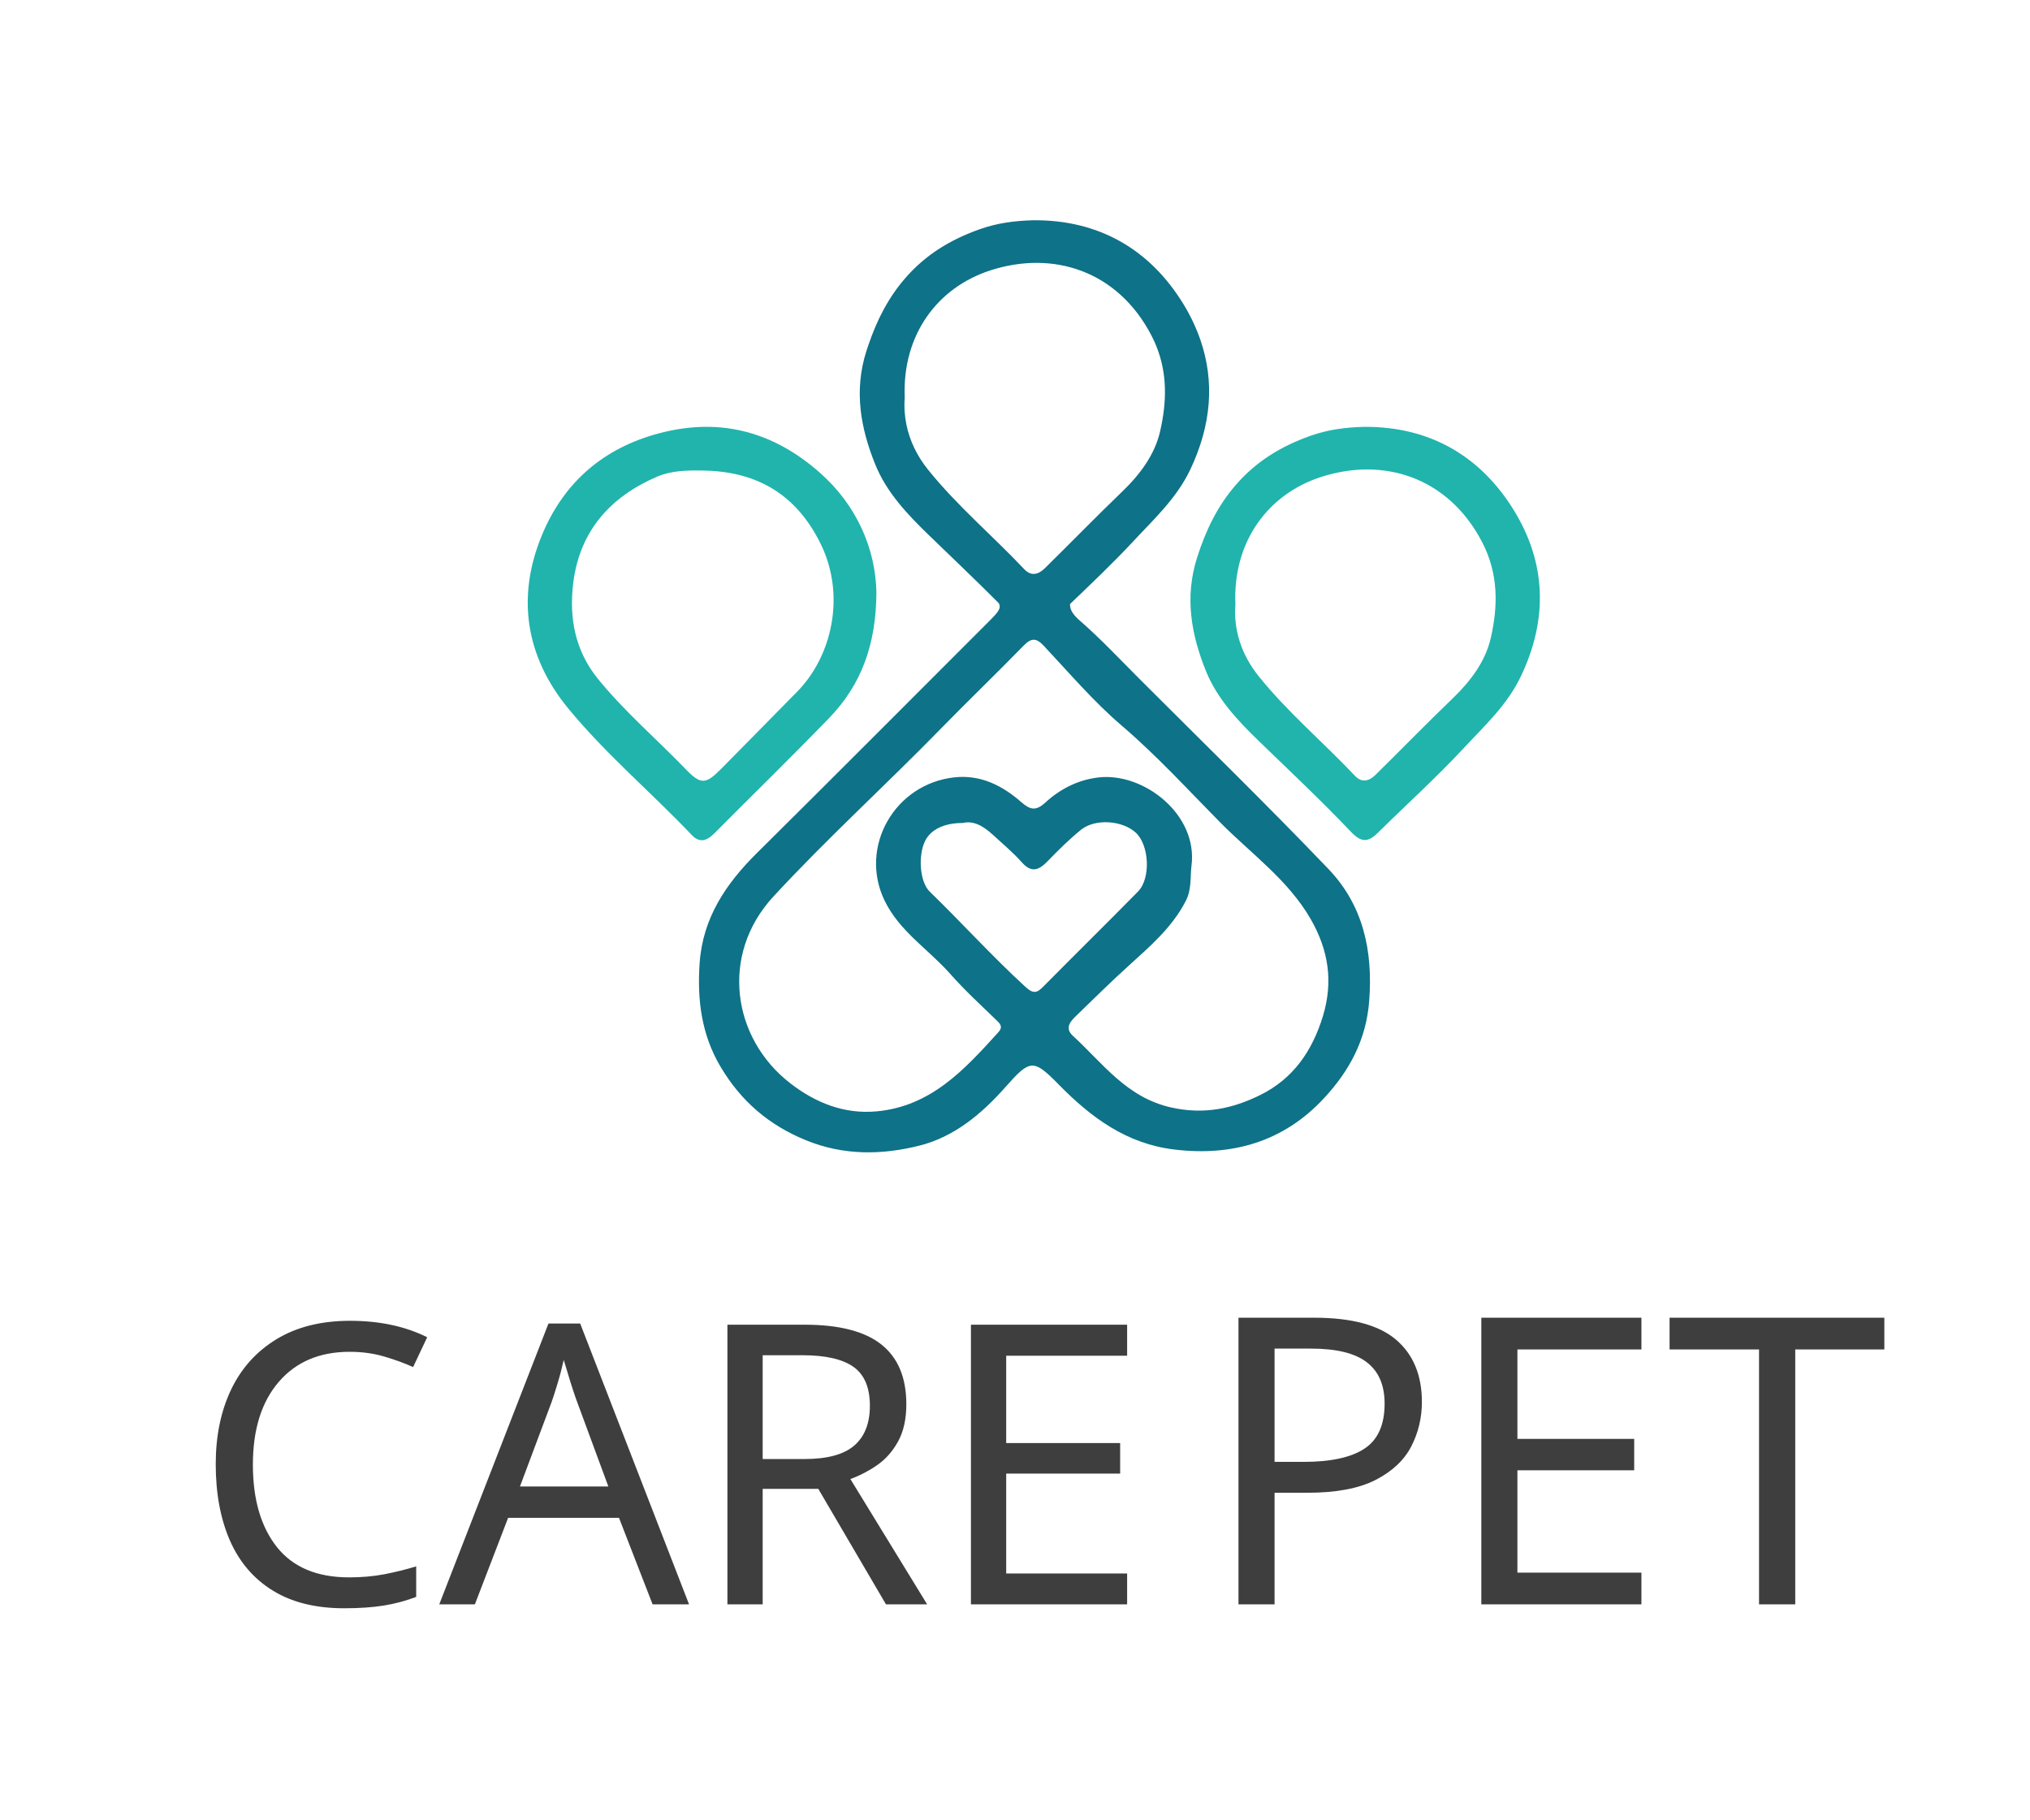
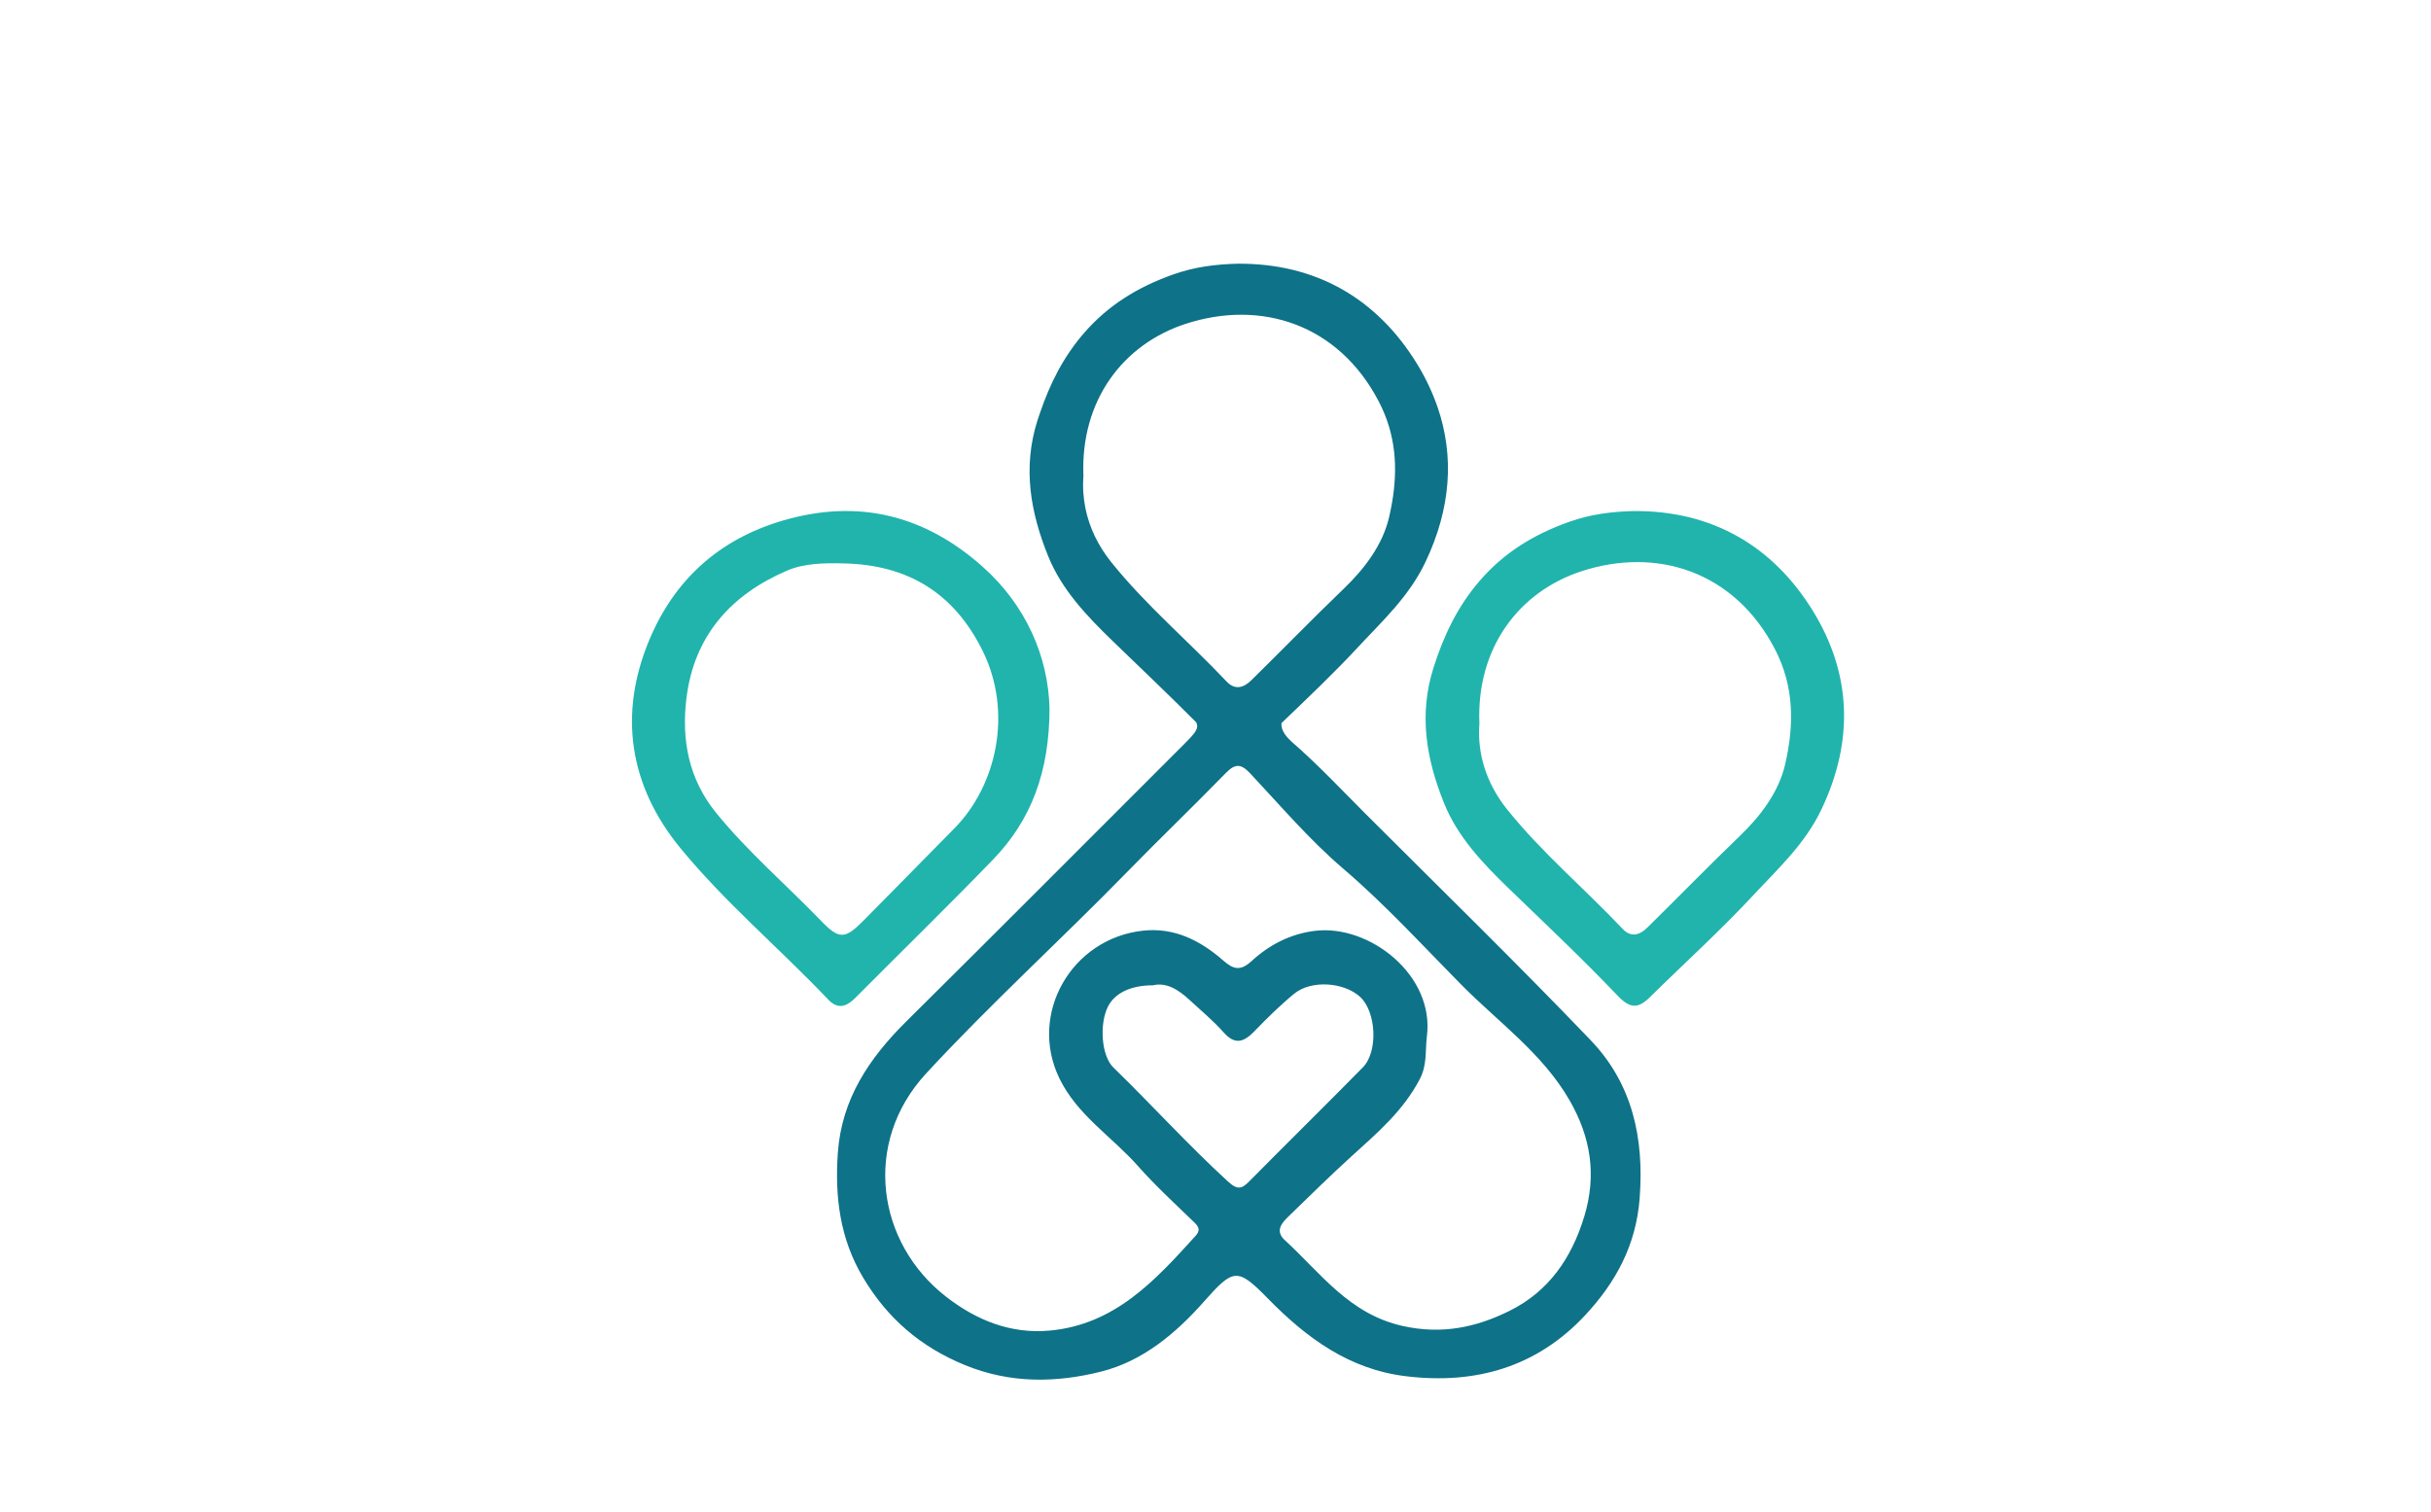
- <svg xmlns="http://www.w3.org/2000/svg" version="1.1" id="Layer_1" x="0px" y="0px" width="268.056px" height="240.278px" viewBox="0 0 268.056 240.278" enable-background="new 0 0 268.056 240.278" xml:space="preserve">
+ <svg xmlns="http://www.w3.org/2000/svg" version="1.1" id="Layer_1" x="0px" y="0px" width="268.057px" height="166.639px" viewBox="0 0 268.057 166.639" enable-background="new 0 0 268.057 166.639" xml:space="preserve">
  <g>
-     <path fill="#20B4AD" d="M199.931,67.416c-4.398-7.182-11.123-11.134-19.824-11.06c-2.429,0.068-4.713,0.346-7.088,1.191   c-3.892,1.384-7.166,3.385-9.845,6.486c-2.434,2.815-3.966,6.011-5.101,9.583c-1.67,5.246-0.773,10.162,1.163,14.965   c1.491,3.696,4.243,6.602,7.097,9.36c4.041,3.909,8.141,7.766,12.014,11.835c1.377,1.449,2.263,1.487,3.571,0.196   c3.806-3.755,7.782-7.345,11.416-11.255c2.739-2.947,5.705-5.645,7.532-9.505C204.452,81.636,204.131,74.274,199.931,67.416z    M196.848,84.258c-0.706,3.069-2.672,5.686-5.015,7.937c-3.446,3.312-6.779,6.741-10.188,10.092   c-0.82,0.807-1.779,1.141-2.729,0.137c-4.189-4.439-8.891-8.383-12.725-13.164c-2.31-2.88-3.32-6.18-3.061-9.471   c-0.355-8.378,4.395-14.562,11.259-16.799c8.316-2.71,16.845,0.016,21.3,8.541C197.885,75.728,197.826,80.005,196.848,84.258z" />
-     <path fill="#20B4AD" d="M94.343,110.009c5.047-5.078,10.177-10.076,15.154-15.222c4.221-4.363,6.215-9.691,6.229-16.646   c-0.129-5.705-2.586-11.406-7.416-15.688c-6.275-5.561-13.552-7.515-21.973-5.053c-7.162,2.094-12.017,6.648-14.747,13.181   c-3.399,8.132-2.239,16.039,3.442,22.95c4.947,6.018,10.933,11.053,16.289,16.689C92.419,111.376,93.367,110.99,94.343,110.009z    M90.577,101.583c-3.853-3.993-8.086-7.614-11.603-11.935c-3.033-3.725-3.851-8.064-3.281-12.674   c0.851-6.884,4.921-11.41,11.109-14.057c1.878-0.805,4.061-0.836,6.177-0.79c7.046,0.138,12.192,3.196,15.375,9.648   c3.373,6.839,1.498,14.911-3.115,19.567c-3.364,3.398-6.694,6.829-10.065,10.218C93.171,103.576,92.516,103.592,90.577,101.583z" />
+     <path fill="#20B4AD" d="M199.931,67.416c-4.398-7.183-11.123-11.134-19.824-11.061c-2.429,0.068-4.713,0.347-7.088,1.191   c-3.893,1.384-7.166,3.385-9.846,6.486c-2.434,2.814-3.966,6.011-5.101,9.583c-1.67,5.245-0.773,10.161,1.163,14.965   c1.491,3.695,4.243,6.602,7.097,9.359c4.041,3.909,8.142,7.767,12.015,11.835c1.377,1.449,2.263,1.487,3.57,0.196   c3.807-3.755,7.782-7.345,11.416-11.255c2.739-2.947,5.705-5.645,7.532-9.505C204.452,81.636,204.131,74.274,199.931,67.416z    M196.848,84.258c-0.706,3.069-2.673,5.686-5.016,7.937c-3.445,3.312-6.778,6.741-10.188,10.093   c-0.82,0.807-1.779,1.141-2.729,0.137c-4.188-4.439-8.891-8.383-12.725-13.164c-2.311-2.88-3.32-6.18-3.062-9.471   c-0.354-8.378,4.396-14.562,11.26-16.799c8.315-2.71,16.845,0.016,21.3,8.541C197.885,75.728,197.826,80.005,196.848,84.258z" />
+     <path fill="#20B4AD" d="M94.343,110.009c5.048-5.078,10.178-10.076,15.154-15.222c4.221-4.363,6.215-9.691,6.229-16.646   c-0.129-5.705-2.586-11.406-7.416-15.688c-6.275-5.562-13.553-7.516-21.974-5.054c-7.162,2.095-12.017,6.648-14.747,13.182   c-3.398,8.132-2.238,16.039,3.442,22.95c4.947,6.018,10.933,11.053,16.289,16.688C92.419,111.376,93.367,110.99,94.343,110.009z    M90.577,101.583c-3.853-3.993-8.086-7.614-11.603-11.936c-3.033-3.725-3.852-8.063-3.281-12.674   c0.851-6.884,4.921-11.41,11.109-14.057c1.878-0.806,4.061-0.836,6.177-0.79c7.046,0.138,12.191,3.196,15.375,9.647   c3.373,6.84,1.498,14.911-3.115,19.567c-3.364,3.398-6.694,6.829-10.065,10.218C93.171,103.576,92.516,103.592,90.577,101.583z" />
  </g>
-   <text transform="matrix(1 0 0 1 25.3306 211.8154)">
-     <tspan x="0" y="0" fill="#3E3E3E" font-family="'Lato-Bold'" font-size="51.697">CARE</tspan>
-     <tspan x="133.066" y="0" fill="#3E3E3E" font-family="'Lato-Light'" font-size="53">PET</tspan>
-   </text>
  <g>
-     <path fill="none" d="M149.969,109.926c-1.778-1.628-5.38-1.886-7.253-0.354c-1.546,1.264-2.979,2.68-4.371,4.118   c-1.154,1.192-2.127,1.618-3.429,0.146c-1.144-1.291-2.492-2.403-3.763-3.579c-1.212-1.12-2.537-1.966-4.034-1.601   c-2.456-0.009-4.215,0.875-4.954,2.351c-0.947,1.891-0.745,5.404,0.607,6.716c4.257,4.135,8.239,8.541,12.62,12.556   c1.129,1.037,1.579,0.781,2.435-0.086c4.129-4.179,8.326-8.294,12.442-12.486C151.989,115.956,151.753,111.561,149.969,109.926z" />
-     <path fill="none" d="M161.089,108.546c-4.262-4.318-8.361-8.81-13.007-12.778c-3.709-3.169-6.908-6.942-10.261-10.515   c-1.01-1.076-1.662-1.035-2.672,0.004c-3.583,3.679-7.292,7.236-10.879,10.911c-7.307,7.487-15.064,14.527-22.163,22.217   c-7.053,7.642-5.456,18.704,2.282,24.663c3.252,2.506,7.025,4.078,11.357,3.68c7.198-0.66,11.625-5.531,16.063-10.424   c0.579-0.635,0.401-1.004-0.147-1.533c-2.093-2.025-4.251-4.002-6.178-6.182c-2.872-3.25-6.716-5.625-8.68-9.692   c-3.425-7.1,1.344-15.399,9.212-16.267c3.485-0.383,6.355,1.092,8.864,3.289c1.162,1.017,1.92,1.169,3.143,0.047   c1.96-1.799,4.322-3.01,7.01-3.324c6.007-0.702,13.206,4.926,12.294,11.699c-0.178,1.551,0.039,3.083-0.762,4.631   c-1.809,3.494-4.725,5.982-7.517,8.516c-2.374,2.156-4.653,4.4-6.948,6.628c-0.715,0.693-1.57,1.59-0.433,2.635   c3.959,3.633,7.101,8.145,12.981,9.463c4.352,0.975,8.139,0.154,11.811-1.668c4.286-2.129,6.826-5.775,8.232-10.406   c1.392-4.588,0.703-8.74-1.602-12.763C170.106,116.165,165.196,112.708,161.089,108.546z" />
-     <path fill="#0E7288" d="M175.403,114.713c-8.123-8.485-16.544-16.687-24.854-24.994c-2.638-2.639-5.186-5.368-8.01-7.825   c-0.631-0.55-1.345-1.345-1.228-2.163c2.835-2.718,5.688-5.417,8.357-8.288c2.738-2.947,5.705-5.645,7.531-9.505   c2.771-5.857,3.199-11.585,1.314-17.052c-0.554-1.605-1.297-3.189-2.25-4.746c-4.398-7.182-11.123-11.134-19.824-11.06   c-2.429,0.068-4.713,0.346-7.088,1.191c-3.892,1.384-7.166,3.385-9.845,6.486c-2.248,2.601-3.722,5.53-4.829,8.777   c-0.091,0.268-0.185,0.534-0.271,0.806c-1.67,5.246-0.773,10.162,1.163,14.965c1.491,3.696,4.243,6.602,7.097,9.36   c3.083,2.983,6.2,5.937,9.225,8.977c0.353,0.663-0.076,1.17-1.291,2.384c-10.217,10.203-20.396,20.443-30.658,30.602   c-4.098,4.057-7.141,8.568-7.556,14.51c-0.338,4.841,0.23,9.455,2.781,13.734c2.677,4.492,6.313,7.639,11.214,9.652   c5.024,2.066,10.087,1.969,15.05,0.721c4.557-1.146,8.206-4.184,11.328-7.717c3.268-3.697,3.688-3.764,7.081-0.305   c4.242,4.328,8.932,7.779,15.176,8.537c7.706,0.938,14.479-1.018,19.815-6.768c3.325-3.584,5.576-7.664,5.969-12.861   C181.306,125.476,179.987,119.501,175.403,114.713z M122.527,61.984c-1.472-1.835-2.411-3.841-2.835-5.907   c-0.242-1.176-0.32-2.37-0.226-3.564c-0.355-8.378,4.395-14.562,11.259-16.799c8.316-2.71,16.845,0.016,21.299,8.541   c1.92,3.671,2.116,7.403,1.48,11.127c-0.092,0.534-0.199,1.067-0.322,1.601c-0.707,3.069-2.672,5.686-5.015,7.937   c-3.446,3.312-6.779,6.741-10.188,10.092c-0.82,0.807-1.779,1.141-2.729,0.137C131.062,70.708,126.361,66.765,122.527,61.984z    M137.828,130.192c-0.856,0.867-1.306,1.123-2.435,0.086c-4.381-4.015-8.363-8.421-12.62-12.556   c-1.352-1.312-1.554-4.825-0.607-6.716c0.738-1.476,2.498-2.359,4.954-2.351c1.497-0.365,2.821,0.48,4.034,1.601   c1.271,1.176,2.619,2.288,3.763,3.579c1.302,1.473,2.275,1.047,3.429-0.146c1.392-1.438,2.824-2.854,4.371-4.118   c1.873-1.531,5.475-1.273,7.253,0.354c1.784,1.635,2.021,6.029,0.301,7.78C146.153,121.898,141.957,126.013,137.828,130.192z    M174.692,134.14c-1.406,4.631-3.946,8.277-8.232,10.406c-3.672,1.822-7.459,2.643-11.811,1.668   c-5.881-1.318-9.022-5.83-12.981-9.463c-1.137-1.045-0.283-1.941,0.433-2.635c2.295-2.229,4.575-4.473,6.948-6.628   c2.792-2.533,5.708-5.021,7.517-8.516c0.801-1.548,0.584-3.08,0.762-4.631c0.912-6.773-6.287-12.401-12.294-11.699   c-2.688,0.314-5.05,1.525-7.01,3.324c-1.223,1.122-1.981,0.97-3.143-0.047c-2.509-2.197-5.379-3.672-8.864-3.289   c-7.868,0.867-12.637,9.167-9.212,16.267c1.964,4.067,5.808,6.442,8.68,9.692c1.926,2.18,4.085,4.156,6.178,6.182   c0.548,0.529,0.726,0.898,0.147,1.533c-4.439,4.893-8.865,9.764-16.063,10.424c-4.332,0.398-8.104-1.174-11.357-3.68   c-7.738-5.959-9.335-17.021-2.282-24.663c7.099-7.689,14.856-14.729,22.163-22.217c3.587-3.675,7.295-7.232,10.879-10.911   c1.011-1.039,1.662-1.08,2.672-0.004c3.353,3.572,6.552,7.346,10.261,10.515c4.646,3.969,8.746,8.46,13.007,12.778   c4.107,4.162,9.018,7.618,12.002,12.83C175.396,125.4,176.084,129.552,174.692,134.14z" />
+     <path fill="none" d="M149.969,109.926c-1.778-1.628-5.381-1.886-7.254-0.354c-1.546,1.264-2.979,2.68-4.37,4.117   c-1.154,1.192-2.128,1.618-3.43,0.146c-1.144-1.291-2.492-2.403-3.763-3.579c-1.212-1.12-2.537-1.966-4.034-1.601   c-2.456-0.01-4.215,0.875-4.954,2.351c-0.947,1.891-0.745,5.404,0.607,6.716c4.257,4.135,8.239,8.541,12.62,12.556   c1.129,1.037,1.579,0.781,2.435-0.086c4.129-4.179,8.326-8.294,12.442-12.485C151.989,115.956,151.753,111.561,149.969,109.926z" />
+     <path fill="none" d="M161.089,108.546c-4.262-4.318-8.36-8.811-13.007-12.778c-3.709-3.169-6.908-6.941-10.261-10.515   c-1.01-1.076-1.662-1.035-2.672,0.004c-3.583,3.679-7.292,7.236-10.879,10.911c-7.308,7.487-15.064,14.526-22.163,22.217   c-7.053,7.642-5.456,18.704,2.282,24.663c3.252,2.506,7.024,4.078,11.356,3.68c7.198-0.66,11.625-5.531,16.063-10.424   c0.579-0.635,0.4-1.004-0.147-1.533c-2.093-2.024-4.251-4.002-6.178-6.182c-2.872-3.25-6.716-5.625-8.68-9.692   c-3.426-7.1,1.344-15.398,9.212-16.267c3.484-0.383,6.354,1.092,8.863,3.289c1.162,1.017,1.92,1.169,3.144,0.047   c1.96-1.799,4.322-3.01,7.01-3.324c6.007-0.702,13.206,4.926,12.294,11.699c-0.178,1.551,0.039,3.083-0.762,4.631   c-1.81,3.494-4.726,5.982-7.518,8.516c-2.374,2.156-4.652,4.4-6.947,6.629c-0.715,0.692-1.57,1.59-0.434,2.635   c3.959,3.633,7.102,8.145,12.981,9.463c4.352,0.975,8.139,0.154,11.811-1.668c4.286-2.129,6.826-5.775,8.232-10.406   c1.392-4.588,0.703-8.74-1.603-12.763C170.106,116.165,165.196,112.708,161.089,108.546z" />
+     <path fill="#0E7288" d="M175.403,114.713c-8.123-8.485-16.544-16.688-24.854-24.994c-2.638-2.639-5.186-5.368-8.01-7.825   c-0.631-0.55-1.345-1.345-1.228-2.163c2.835-2.718,5.688-5.417,8.356-8.288c2.738-2.946,5.705-5.645,7.531-9.505   c2.771-5.856,3.199-11.585,1.314-17.052c-0.555-1.604-1.298-3.188-2.25-4.746c-4.398-7.182-11.123-11.134-19.824-11.06   c-2.43,0.067-4.713,0.346-7.088,1.19c-3.893,1.384-7.166,3.386-9.846,6.486c-2.248,2.601-3.722,5.53-4.829,8.777   c-0.091,0.268-0.185,0.533-0.271,0.806c-1.67,5.246-0.773,10.162,1.163,14.965c1.491,3.696,4.243,6.603,7.097,9.36   c3.083,2.982,6.2,5.937,9.226,8.977c0.353,0.663-0.076,1.17-1.291,2.384c-10.218,10.203-20.396,20.443-30.658,30.603   c-4.099,4.057-7.142,8.567-7.556,14.51c-0.339,4.841,0.229,9.455,2.78,13.734c2.677,4.492,6.313,7.639,11.214,9.651   c5.024,2.066,10.087,1.97,15.051,0.722c4.557-1.146,8.206-4.185,11.327-7.718c3.269-3.696,3.688-3.764,7.081-0.305   c4.242,4.328,8.933,7.779,15.177,8.537c7.706,0.938,14.479-1.018,19.814-6.768c3.325-3.584,5.576-7.664,5.969-12.861   C181.306,125.476,179.987,119.501,175.403,114.713z M122.527,61.984c-1.472-1.835-2.411-3.841-2.835-5.906   c-0.242-1.177-0.32-2.37-0.227-3.564c-0.354-8.378,4.396-14.562,11.26-16.799c8.315-2.71,16.845,0.016,21.299,8.541   c1.92,3.671,2.116,7.403,1.479,11.127c-0.092,0.534-0.198,1.067-0.321,1.601c-0.707,3.069-2.673,5.687-5.016,7.938   c-3.445,3.312-6.778,6.741-10.188,10.092c-0.82,0.807-1.779,1.141-2.729,0.137C131.062,70.708,126.361,66.765,122.527,61.984z    M137.828,130.192c-0.855,0.867-1.306,1.123-2.435,0.086c-4.381-4.015-8.363-8.421-12.62-12.556   c-1.353-1.312-1.554-4.825-0.607-6.716c0.738-1.476,2.498-2.359,4.954-2.351c1.497-0.365,2.821,0.479,4.034,1.601   c1.271,1.176,2.619,2.288,3.763,3.579c1.303,1.473,2.275,1.047,3.43-0.146c1.392-1.438,2.823-2.854,4.37-4.118   c1.873-1.53,5.476-1.272,7.254,0.354c1.783,1.635,2.021,6.029,0.301,7.78C146.153,121.898,141.957,126.013,137.828,130.192z    M174.692,134.14c-1.406,4.631-3.946,8.277-8.232,10.406c-3.672,1.822-7.459,2.643-11.811,1.668   c-5.881-1.318-9.022-5.83-12.981-9.463c-1.137-1.045-0.283-1.941,0.434-2.635c2.295-2.229,4.574-4.474,6.947-6.628   c2.792-2.533,5.708-5.021,7.518-8.517c0.801-1.548,0.584-3.08,0.762-4.631c0.912-6.773-6.287-12.401-12.294-11.699   c-2.688,0.314-5.05,1.525-7.01,3.324c-1.224,1.122-1.981,0.97-3.144-0.047c-2.509-2.197-5.379-3.672-8.863-3.289   c-7.868,0.867-12.638,9.167-9.212,16.267c1.964,4.067,5.808,6.442,8.68,9.692c1.926,2.18,4.085,4.156,6.178,6.182   c0.548,0.529,0.727,0.898,0.147,1.533c-4.439,4.894-8.865,9.764-16.063,10.424c-4.332,0.398-8.104-1.174-11.356-3.68   c-7.738-5.959-9.335-17.021-2.282-24.663c7.099-7.688,14.855-14.729,22.163-22.217c3.587-3.675,7.295-7.232,10.879-10.911   c1.011-1.039,1.662-1.08,2.672-0.004c3.353,3.572,6.552,7.346,10.261,10.515c4.646,3.97,8.746,8.46,13.007,12.778   c4.107,4.162,9.019,7.618,12.002,12.83C175.396,125.4,176.084,129.552,174.692,134.14z" />
  </g>
</svg>
